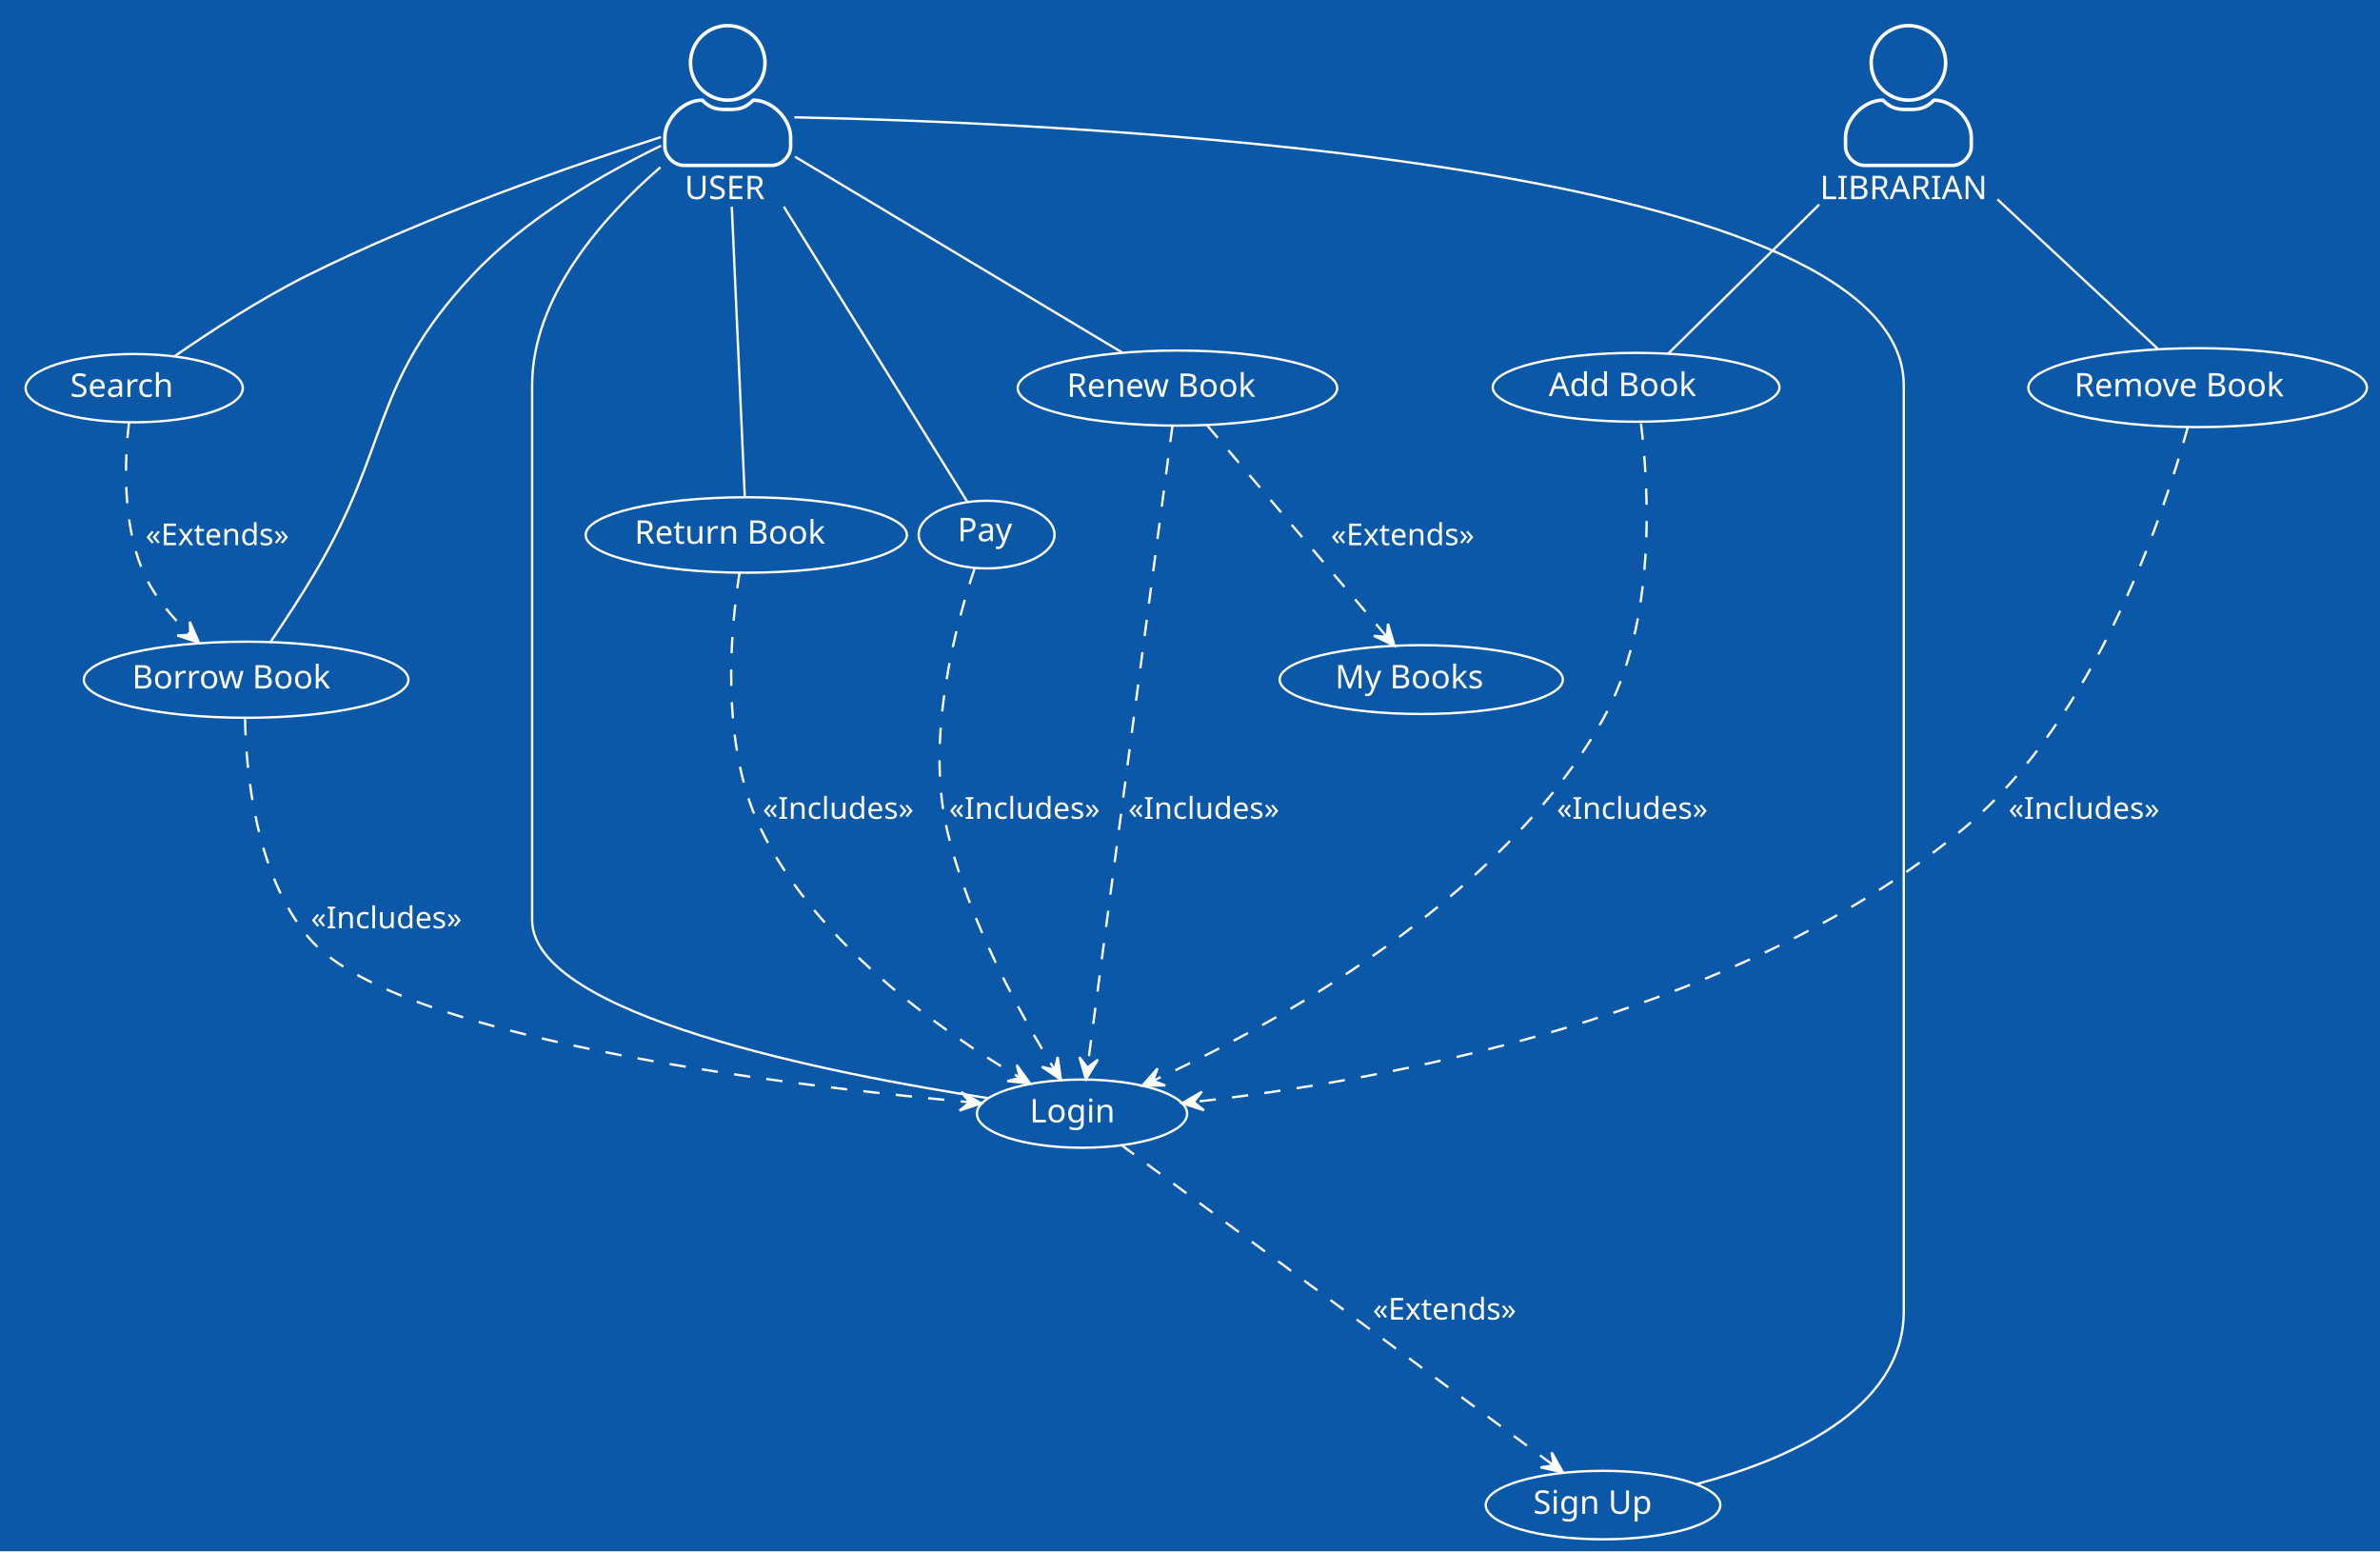
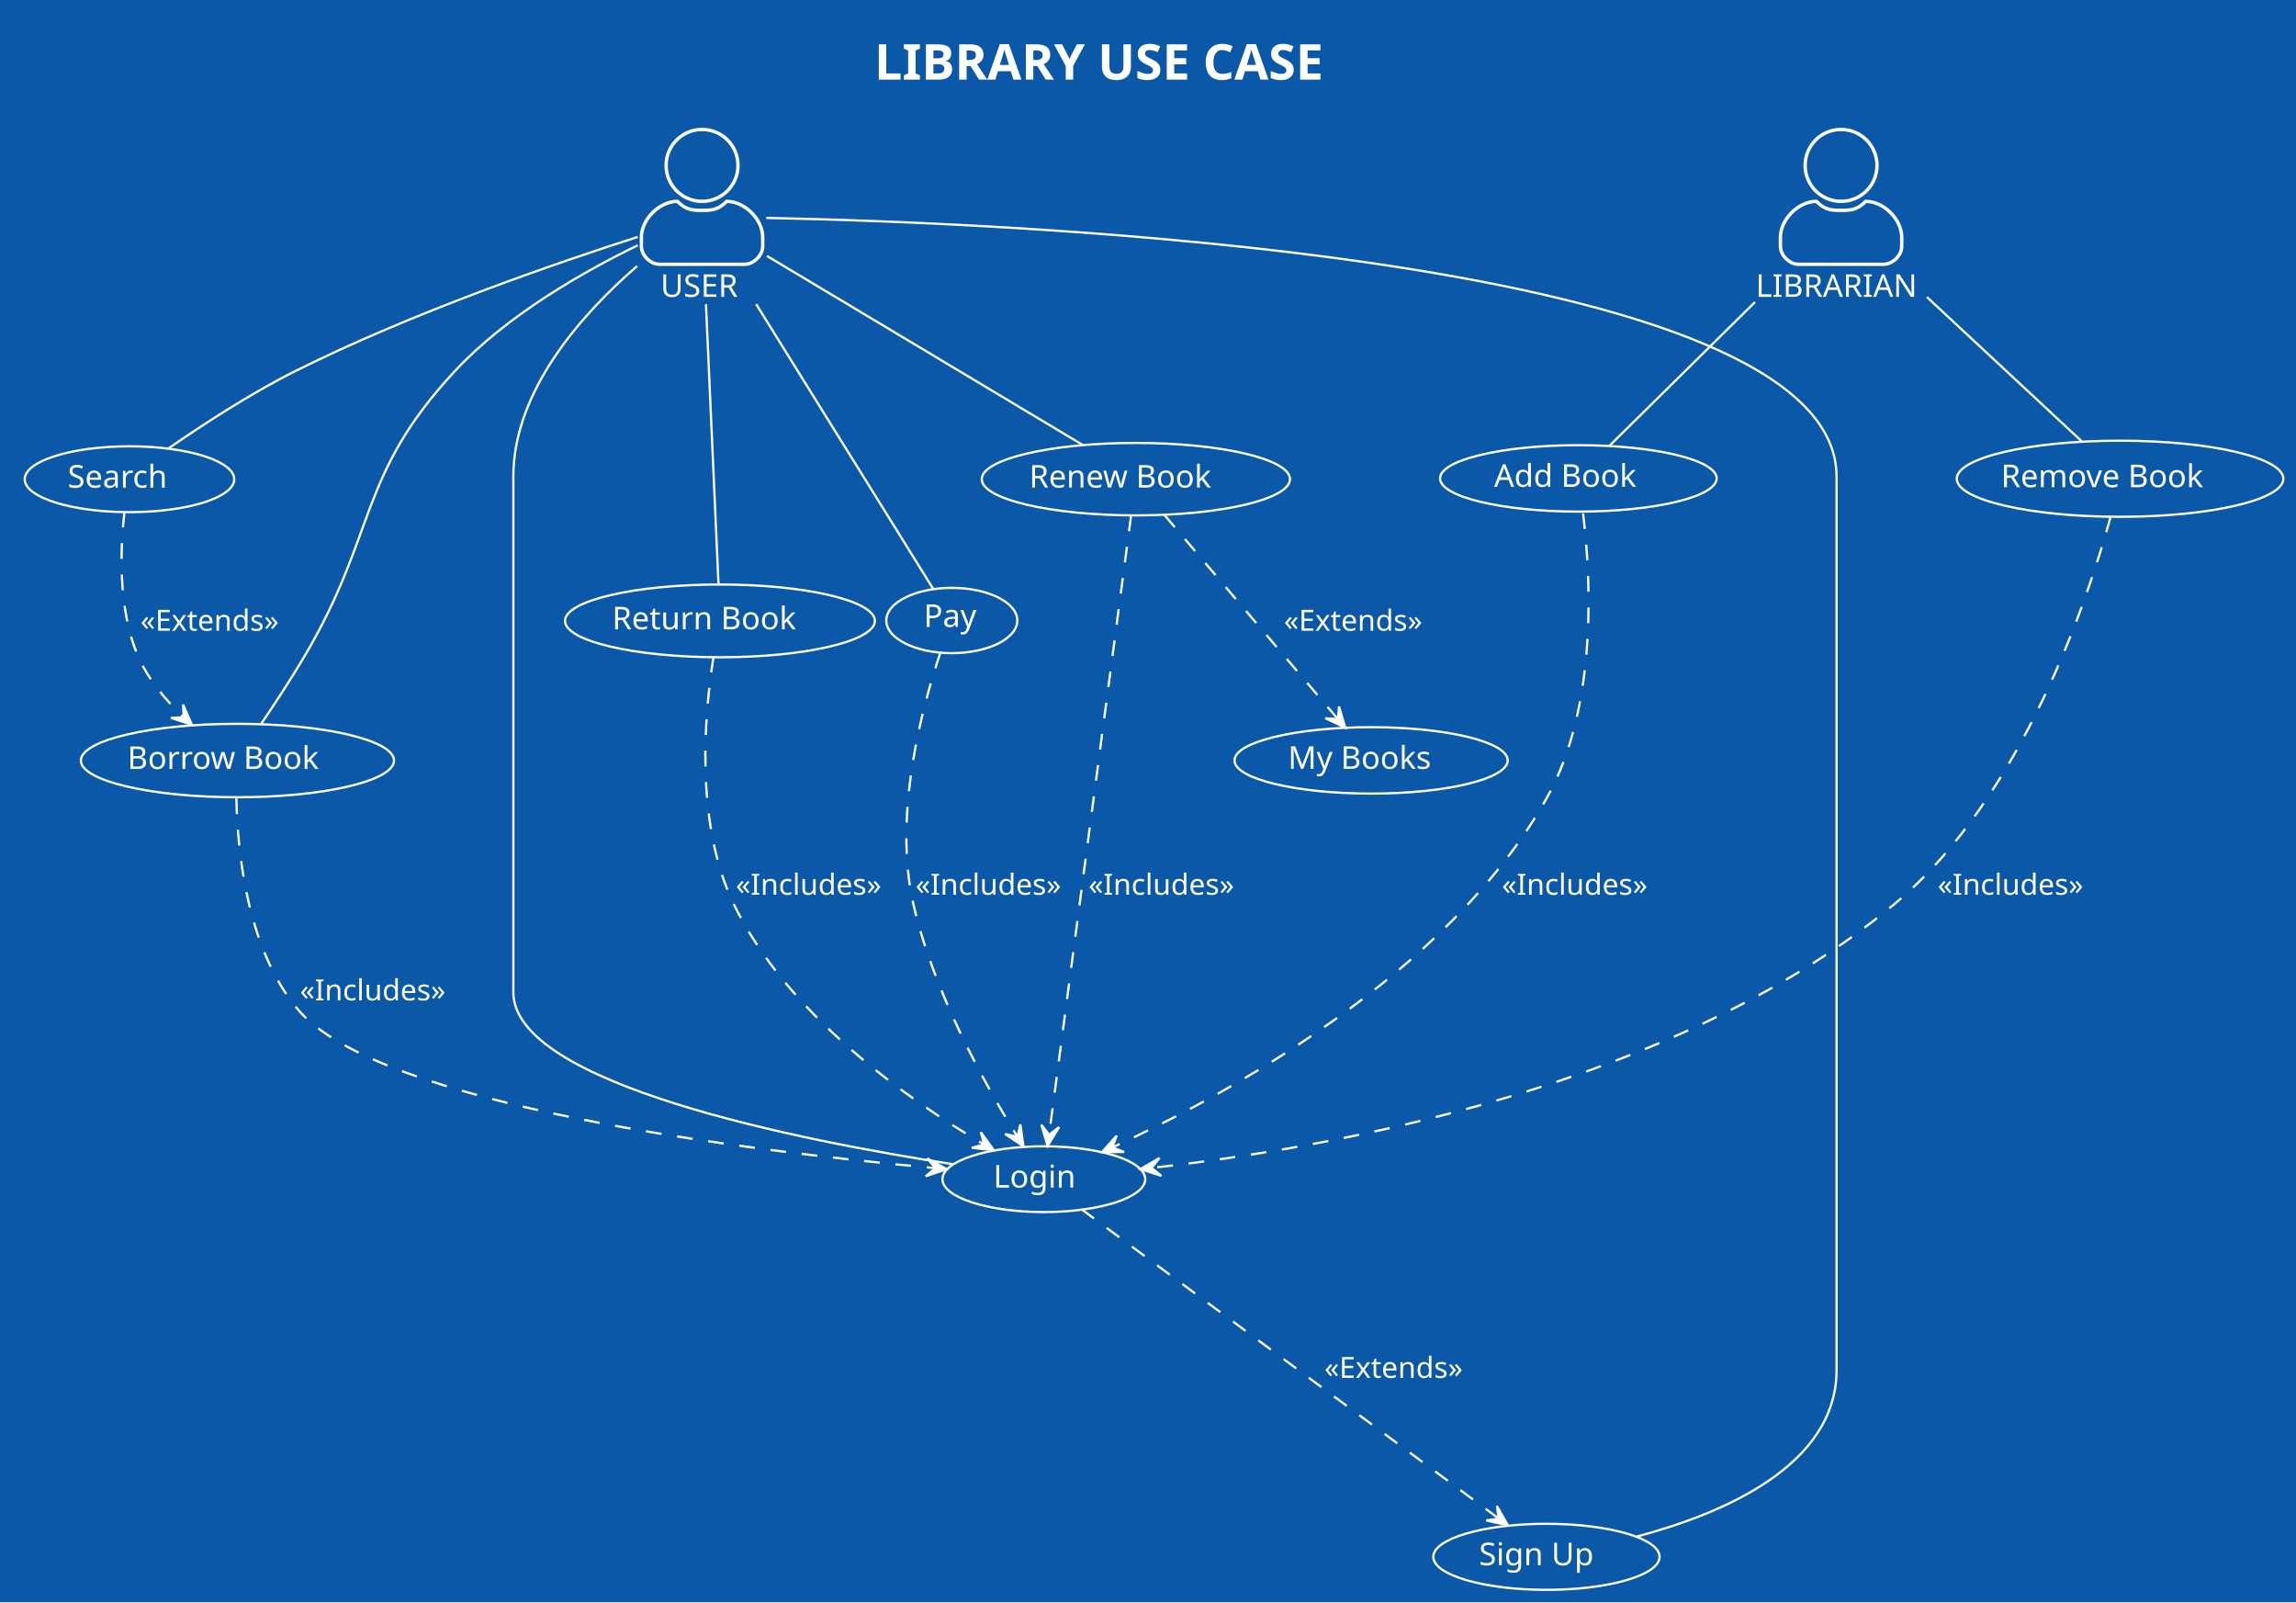
- <svg xmlns="http://www.w3.org/2000/svg" contentStyleType="text/css" height="666px" preserveAspectRatio="none" style="width:1022px;height:666px;background:#0B58A8;" version="1.1" viewBox="0 0 1022 666" width="1022px" zoomAndPan="magnify">
+ <svg xmlns="http://www.w3.org/2000/svg" contentStyleType="text/css" height="713px" preserveAspectRatio="none" style="width:1022px;height:713px;background:#0B58A8;" version="1.1" viewBox="0 0 1022 713" width="1022px" zoomAndPan="magnify">
  <defs />
  <g>
-     <rect fill="#0B58A8" height="666" style="stroke:none;stroke-width:1.0;" width="1022" x="0" y="0" />
+     <rect fill="#0B58A8" height="713" style="stroke:none;stroke-width:1.0;" width="1022" x="0" y="0" />
+     <text fill="#FFFFFF" font-family="Verdana" font-size="22" font-weight="bold" lengthAdjust="spacing" textLength="235" x="389.187" y="35.421">LIBRARY USE CASE</text>
    <g id="elem_user">
-       <ellipse cx="312.5" cy="27" fill="#0B58A8" rx="16" ry="16" style="stroke:#FFFFFF;stroke-width:1.5;" />
-       <path d="M312.5,47 C316.5,47 319.5,47 323.5,43 C331.5,43 339.5,51 339.5,59 L339.5,63 C339.5,67 335.5,71 331.5,71 L293.5,71 C289.5,71 285.5,67 285.5,63 L285.5,59 C285.5,51 293.5,43 301.5,43 C305.5,47 308.5,47 312.5,47 " fill="#0B58A8" style="stroke:#FFFFFF;stroke-width:1.5;" />
-       <text fill="#FFFFFF" font-family="Verdana" font-size="14" lengthAdjust="spacing" textLength="37" x="294" y="85.495">USER</text>
+       <ellipse cx="312.5" cy="73.609" fill="#0B58A8" rx="16" ry="16" style="stroke:#FFFFFF;stroke-width:1.5;" />
+       <path d="M312.5,93.609 C316.5,93.609 319.5,93.609 323.5,89.609 C331.5,89.609 339.5,97.609 339.5,105.609 L339.5,109.609 C339.5,113.609 335.5,117.609 331.5,117.609 L293.5,117.609 C289.5,117.609 285.5,113.609 285.5,109.609 L285.5,105.609 C285.5,97.609 293.5,89.609 301.5,89.609 C305.5,93.609 308.5,93.609 312.5,93.609 " fill="#0B58A8" style="stroke:#FFFFFF;stroke-width:1.5;" />
+       <text fill="#FFFFFF" font-family="Verdana" font-size="14" lengthAdjust="spacing" textLength="37" x="294" y="132.105">USER</text>
    </g>
    <g id="elem_login">
-       <ellipse cx="464.637" cy="478.139" fill="#0B58A8" rx="45.137" ry="14.639" style="stroke:#FFFFFF;stroke-width:1.0;" />
-       <text fill="#FFFFFF" font-family="Verdana" font-size="14" lengthAdjust="spacing" textLength="39" x="442.137" y="481.887">Login</text>
+       <ellipse cx="464.637" cy="524.749" fill="#0B58A8" rx="45.137" ry="14.639" style="stroke:#FFFFFF;stroke-width:1.0;" />
+       <text fill="#FFFFFF" font-family="Verdana" font-size="14" lengthAdjust="spacing" textLength="39" x="442.137" y="528.496">Login</text>
    </g>
    <g id="elem_signUp">
-       <ellipse cx="688.361" cy="646.195" fill="#0B58A8" rx="50.361" ry="14.695" style="stroke:#FFFFFF;stroke-width:1.0;" />
-       <text fill="#FFFFFF" font-family="Verdana" font-size="14" lengthAdjust="spacing" textLength="54" x="658.361" y="649.942">Sign Up</text>
+       <ellipse cx="688.361" cy="692.804" fill="#0B58A8" rx="50.361" ry="14.695" style="stroke:#FFFFFF;stroke-width:1.0;" />
+       <text fill="#FFFFFF" font-family="Verdana" font-size="14" lengthAdjust="spacing" textLength="54" x="658.361" y="696.552">Sign Up</text>
    </g>
    <g id="elem_search">
-       <ellipse cx="57.63" cy="166.656" fill="#0B58A8" rx="46.63" ry="14.656" style="stroke:#FFFFFF;stroke-width:1.0;" />
-       <text fill="#FFFFFF" font-family="Verdana" font-size="14" lengthAdjust="spacing" textLength="49" x="30.13" y="170.404">Search</text>
+       <ellipse cx="57.63" cy="213.266" fill="#0B58A8" rx="46.63" ry="14.656" style="stroke:#FFFFFF;stroke-width:1.0;" />
+       <text fill="#FFFFFF" font-family="Verdana" font-size="14" lengthAdjust="spacing" textLength="49" x="30.13" y="217.013">Search</text>
    </g>
    <g id="elem_borrowBook">
-       <ellipse cx="105.695" cy="291.839" fill="#0B58A8" rx="69.695" ry="16.339" style="stroke:#FFFFFF;stroke-width:1.0;" />
-       <text fill="#FFFFFF" font-family="Verdana" font-size="14" lengthAdjust="spacing" textLength="92" x="56.695" y="295.587">Borrow Book</text>
+       <ellipse cx="105.695" cy="338.448" fill="#0B58A8" rx="69.695" ry="16.339" style="stroke:#FFFFFF;stroke-width:1.0;" />
+       <text fill="#FFFFFF" font-family="Verdana" font-size="14" lengthAdjust="spacing" textLength="92" x="56.695" y="342.196">Borrow Book</text>
    </g>
    <g id="elem_renewBook">
-       <ellipse cx="505.601" cy="166.62" fill="#0B58A8" rx="68.601" ry="16.12" style="stroke:#FFFFFF;stroke-width:1.0;" />
-       <text fill="#FFFFFF" font-family="Verdana" font-size="14" lengthAdjust="spacing" textLength="89" x="458.101" y="170.368">Renew Book</text>
+       <ellipse cx="505.601" cy="213.23" fill="#0B58A8" rx="68.601" ry="16.12" style="stroke:#FFFFFF;stroke-width:1.0;" />
+       <text fill="#FFFFFF" font-family="Verdana" font-size="14" lengthAdjust="spacing" textLength="89" x="458.101" y="216.977">Renew Book</text>
    </g>
    <g id="elem_myBooks">
-       <ellipse cx="610.313" cy="291.777" fill="#0B58A8" rx="60.813" ry="14.777" style="stroke:#FFFFFF;stroke-width:1.0;" />
-       <text fill="#FFFFFF" font-family="Verdana" font-size="14" lengthAdjust="spacing" textLength="68" x="573.313" y="295.525">My Books</text>
+       <ellipse cx="610.313" cy="338.387" fill="#0B58A8" rx="60.813" ry="14.777" style="stroke:#FFFFFF;stroke-width:1.0;" />
+       <text fill="#FFFFFF" font-family="Verdana" font-size="14" lengthAdjust="spacing" textLength="68" x="573.313" y="342.134">My Books</text>
    </g>
    <g id="elem_returnBook">
-       <ellipse cx="320.464" cy="229.693" fill="#0B58A8" rx="68.964" ry="16.193" style="stroke:#FFFFFF;stroke-width:1.0;" />
-       <text fill="#FFFFFF" font-family="Verdana" font-size="14" lengthAdjust="spacing" textLength="90" x="272.464" y="233.44">Return Book</text>
+       <ellipse cx="320.464" cy="276.302" fill="#0B58A8" rx="68.964" ry="16.193" style="stroke:#FFFFFF;stroke-width:1.0;" />
+       <text fill="#FFFFFF" font-family="Verdana" font-size="14" lengthAdjust="spacing" textLength="90" x="272.464" y="280.05">Return Book</text>
    </g>
    <g id="elem_pay">
-       <ellipse cx="423.663" cy="229.524" fill="#0B58A8" rx="29.163" ry="14.524" style="stroke:#FFFFFF;stroke-width:1.0;" />
-       <text fill="#FFFFFF" font-family="Verdana" font-size="14" lengthAdjust="spacing" textLength="25" x="411.163" y="232.37">Pay</text>
+       <ellipse cx="423.663" cy="276.133" fill="#0B58A8" rx="29.163" ry="14.524" style="stroke:#FFFFFF;stroke-width:1.0;" />
+       <text fill="#FFFFFF" font-family="Verdana" font-size="14" lengthAdjust="spacing" textLength="25" x="411.163" y="278.98">Pay</text>
    </g>
    <g id="elem_librarian">
-       <ellipse cx="819.5" cy="27" fill="#0B58A8" rx="16" ry="16" style="stroke:#FFFFFF;stroke-width:1.5;" />
-       <path d="M819.5,47 C823.5,47 826.5,47 830.5,43 C838.5,43 846.5,51 846.5,59 L846.5,63 C846.5,67 842.5,71 838.5,71 L800.5,71 C796.5,71 792.5,67 792.5,63 L792.5,59 C792.5,51 800.5,43 808.5,43 C812.5,47 815.5,47 819.5,47 " fill="#0B58A8" style="stroke:#FFFFFF;stroke-width:1.5;" />
-       <text fill="#FFFFFF" font-family="Verdana" font-size="14" lengthAdjust="spacing" textLength="76" x="781.5" y="85.495">LIBRARIAN</text>
+       <ellipse cx="819.5" cy="73.609" fill="#0B58A8" rx="16" ry="16" style="stroke:#FFFFFF;stroke-width:1.5;" />
+       <path d="M819.5,93.609 C823.5,93.609 826.5,93.609 830.5,89.609 C838.5,89.609 846.5,97.609 846.5,105.609 L846.5,109.609 C846.5,113.609 842.5,117.609 838.5,117.609 L800.5,117.609 C796.5,117.609 792.5,113.609 792.5,109.609 L792.5,105.609 C792.5,97.609 800.5,89.609 808.5,89.609 C812.5,93.609 815.5,93.609 819.5,93.609 " fill="#0B58A8" style="stroke:#FFFFFF;stroke-width:1.5;" />
+       <text fill="#FFFFFF" font-family="Verdana" font-size="14" lengthAdjust="spacing" textLength="76" x="781.5" y="132.105">LIBRARIAN</text>
    </g>
    <g id="elem_addBook">
-       <ellipse cx="702.56" cy="166.282" fill="#0B58A8" rx="61.56" ry="14.782" style="stroke:#FFFFFF;stroke-width:1.0;" />
-       <text fill="#FFFFFF" font-family="Verdana" font-size="14" lengthAdjust="spacing" textLength="69" x="665.06" y="170.03">Add Book</text>
+       <ellipse cx="702.56" cy="212.891" fill="#0B58A8" rx="61.56" ry="14.782" style="stroke:#FFFFFF;stroke-width:1.0;" />
+       <text fill="#FFFFFF" font-family="Verdana" font-size="14" lengthAdjust="spacing" textLength="69" x="665.06" y="216.639">Add Book</text>
    </g>
    <g id="elem_removeBook">
-       <ellipse cx="943.687" cy="166.437" fill="#0B58A8" rx="72.687" ry="16.937" style="stroke:#FFFFFF;stroke-width:1.0;" />
-       <text fill="#FFFFFF" font-family="Verdana" font-size="14" lengthAdjust="spacing" textLength="100" x="890.687" y="170.185">Remove Book</text>
+       <ellipse cx="943.687" cy="213.047" fill="#0B58A8" rx="72.687" ry="16.937" style="stroke:#FFFFFF;stroke-width:1.0;" />
+       <text fill="#FFFFFF" font-family="Verdana" font-size="14" lengthAdjust="spacing" textLength="100" x="890.687" y="216.794">Remove Book</text>
    </g>
    <g id="link_user_signUp">
-       <path d="M341.098,50.369 C447.927,52.507 817.5,67.018 817.5,165.5 C817.5,165.5 817.5,165.5 817.5,563 C817.5,605.725 766.478,627.143 728.609,637.155 " fill="none" id="user-signUp" style="stroke:#FFFFFF;stroke-width:1.0;" />
+       <path d="M341.098,96.978 C447.927,99.116 817.5,113.627 817.5,212.109 C817.5,212.109 817.5,212.109 817.5,609.609 C817.5,652.335 766.478,673.753 728.609,683.765 " fill="none" id="user-signUp" style="stroke:#FFFFFF;stroke-width:1.0;" />
    </g>
    <g id="link_user_login">
-       <path d="M283.592,71.803 C259.294,92.834 228.5,127.069 228.5,165.5 C228.5,165.5 228.5,165.5 228.5,395 C228.5,435.935 356.794,461.084 424.198,471.472 " fill="none" id="user-login" style="stroke:#FFFFFF;stroke-width:1.0;" />
+       <path d="M283.592,118.412 C259.294,139.443 228.5,173.678 228.5,212.109 C228.5,212.109 228.5,212.109 228.5,441.609 C228.5,482.544 356.794,507.693 424.198,518.081 " fill="none" id="user-login" style="stroke:#FFFFFF;stroke-width:1.0;" />
    </g>
    <g id="link_user_search">
-       <path d="M283.837,58.833 C247.496,70.484 183.334,92.571 131.5,118.5 C111.355,128.577 89.77,142.711 75.143,152.843 " fill="none" id="user-search" style="stroke:#FFFFFF;stroke-width:1.0;" />
+       <path d="M283.837,105.442 C247.496,117.093 183.334,139.18 131.5,165.109 C111.355,175.186 89.77,189.32 75.143,199.452 " fill="none" id="user-search" style="stroke:#FFFFFF;stroke-width:1.0;" />
    </g>
    <g id="link_user_borrowBook">
-       <path d="M283.847,62.569 C259.759,74.271 225.647,93.635 202.5,118.5 C159.016,165.21 167.992,190.573 135.5,245.5 C129.43,255.761 122.068,266.944 116.156,275.655 " fill="none" id="user-borrowBook" style="stroke:#FFFFFF;stroke-width:1.0;" />
+       <path d="M283.847,109.178 C259.759,120.88 225.647,140.244 202.5,165.109 C159.016,211.819 167.992,237.182 135.5,292.109 C129.43,302.37 122.068,313.553 116.156,322.264 " fill="none" id="user-borrowBook" style="stroke:#FFFFFF;stroke-width:1.0;" />
    </g>
    <g id="link_user_renewBook">
-       <path d="M341.394,67.292 C379.671,90.198 446.468,130.172 481.886,151.368 " fill="none" id="user-renewBook" style="stroke:#FFFFFF;stroke-width:1.0;" />
+       <path d="M341.394,113.901 C379.671,136.807 446.468,176.781 481.886,197.977 " fill="none" id="user-renewBook" style="stroke:#FFFFFF;stroke-width:1.0;" />
    </g>
    <g id="link_user_returnBook">
-       <path d="M314.236,88.732 C315.982,127.695 318.587,185.813 319.814,213.19 " fill="none" id="user-returnBook" style="stroke:#FFFFFF;stroke-width:1.0;" />
+       <path d="M314.236,135.341 C315.982,174.304 318.587,232.422 319.814,259.799 " fill="none" id="user-returnBook" style="stroke:#FFFFFF;stroke-width:1.0;" />
    </g>
    <g id="link_user_pay">
-       <path d="M336.585,88.732 C361.452,128.721 398.865,188.885 415.283,215.286 " fill="none" id="user-pay" style="stroke:#FFFFFF;stroke-width:1.0;" />
+       <path d="M336.585,135.341 C361.452,175.33 398.865,235.494 415.283,261.895 " fill="none" id="user-pay" style="stroke:#FFFFFF;stroke-width:1.0;" />
    </g>
    <g id="link_search_borrowBook">
-       <path d="M55.407,181.121 C53.549,197.222 52.367,224.483 61.5,245.5 C65.941,255.72 73.768,264.983 81.601,272.443 " fill="none" id="search-to-borrowBook" style="stroke:#FFFFFF;stroke-width:1.0;stroke-dasharray:7.0,7.0;" />
-       <polygon fill="#FFFFFF" points="85.432,275.957,81.502,266.926,81.747,272.578,76.096,272.823,85.432,275.957" style="stroke:#FFFFFF;stroke-width:1.0;" />
-       <text fill="#FFFFFF" font-family="Verdana" font-size="13" lengthAdjust="spacing" textLength="68" x="62.5" y="234.067">«Extends»</text>
+       <path d="M55.407,227.73 C53.549,243.831 52.367,271.092 61.5,292.109 C65.941,302.329 73.768,311.592 81.601,319.052 " fill="none" id="search-to-borrowBook" style="stroke:#FFFFFF;stroke-width:1.0;stroke-dasharray:7.0,7.0;" />
+       <polygon fill="#FFFFFF" points="85.432,322.566,81.502,313.536,81.747,319.187,76.096,319.432,85.432,322.566" style="stroke:#FFFFFF;stroke-width:1.0;" />
+       <text fill="#FFFFFF" font-family="Verdana" font-size="13" lengthAdjust="spacing" textLength="68" x="62.5" y="280.676">«Extends»</text>
    </g>
    <g id="link_renewBook_myBooks">
-       <path d="M518.375,182.644 C537.839,205.537 574.677,248.865 595.386,273.223 " fill="none" id="renewBook-to-myBooks" style="stroke:#FFFFFF;stroke-width:1.0;stroke-dasharray:7.0,7.0;" />
-       <polygon fill="#FFFFFF" points="598.811,277.252,596.03,267.804,595.573,273.442,589.934,272.985,598.811,277.252" style="stroke:#FFFFFF;stroke-width:1.0;" />
-       <text fill="#FFFFFF" font-family="Verdana" font-size="13" lengthAdjust="spacing" textLength="68" x="571.5" y="234.067">«Extends»</text>
+       <path d="M518.375,229.253 C537.839,252.146 574.677,295.474 595.386,319.832 " fill="none" id="renewBook-to-myBooks" style="stroke:#FFFFFF;stroke-width:1.0;stroke-dasharray:7.0,7.0;" />
+       <polygon fill="#FFFFFF" points="598.811,323.861,596.03,314.413,595.573,320.052,589.934,319.595,598.811,323.861" style="stroke:#FFFFFF;stroke-width:1.0;" />
+       <text fill="#FFFFFF" font-family="Verdana" font-size="13" lengthAdjust="spacing" textLength="68" x="571.5" y="280.676">«Extends»</text>
    </g>
    <g id="link_login_signUp">
-       <path d="M481.336,491.477 C521.453,521.206 622.636,596.19 667.044,629.1 " fill="none" id="login-to-signUp" style="stroke:#FFFFFF;stroke-width:1.0;stroke-dasharray:7.0,7.0;" />
-       <polygon fill="#FFFFFF" points="671.16,632.15,666.311,623.578,667.143,629.173,661.548,630.005,671.16,632.15" style="stroke:#FFFFFF;stroke-width:1.0;" />
-       <text fill="#FFFFFF" font-family="Verdana" font-size="13" lengthAdjust="spacing" textLength="68" x="589.5" y="566.567">«Extends»</text>
+       <path d="M481.336,538.086 C521.453,567.815 622.636,642.8 667.044,675.709 " fill="none" id="login-to-signUp" style="stroke:#FFFFFF;stroke-width:1.0;stroke-dasharray:7.0,7.0;" />
+       <polygon fill="#FFFFFF" points="671.16,678.759,666.311,670.187,667.143,675.782,661.548,676.614,671.16,678.759" style="stroke:#FFFFFF;stroke-width:1.0;" />
+       <text fill="#FFFFFF" font-family="Verdana" font-size="13" lengthAdjust="spacing" textLength="68" x="589.5" y="613.176">«Extends»</text>
    </g>
    <g id="link_borrowBook_login">
-       <path d="M105.231,308.696 C105.66,331.85 109.728,375.345 132.5,402.5 C168.434,445.352 332.83,465.57 416.004,473.193 " fill="none" id="borrowBook-to-login" style="stroke:#FFFFFF;stroke-width:1.0;stroke-dasharray:7.0,7.0;" />
-       <polygon fill="#FFFFFF" points="421.363,473.677,412.76,468.883,416.383,473.227,412.039,476.851,421.363,473.677" style="stroke:#FFFFFF;stroke-width:1.0;" />
-       <text fill="#FFFFFF" font-family="Verdana" font-size="13" lengthAdjust="spacing" textLength="68" x="133.5" y="398.567">«Includes»</text>
+       <path d="M105.231,355.305 C105.66,378.459 109.728,421.954 132.5,449.109 C168.434,491.961 332.83,512.179 416.004,519.802 " fill="none" id="borrowBook-to-login" style="stroke:#FFFFFF;stroke-width:1.0;stroke-dasharray:7.0,7.0;" />
+       <polygon fill="#FFFFFF" points="421.363,520.286,412.76,515.492,416.383,519.836,412.039,523.46,421.363,520.286" style="stroke:#FFFFFF;stroke-width:1.0;" />
+       <text fill="#FFFFFF" font-family="Verdana" font-size="13" lengthAdjust="spacing" textLength="68" x="133.5" y="445.176">«Includes»</text>
    </g>
    <g id="link_renewBook_login">
-       <path d="M503.467,182.848 C496.626,234.485 474.457,401.833 466.985,458.24 " fill="none" id="renewBook-to-login" style="stroke:#FFFFFF;stroke-width:1.0;stroke-dasharray:7.0,7.0;" />
-       <polygon fill="#FFFFFF" points="466.309,463.345,471.457,454.949,466.966,458.388,463.527,453.897,466.309,463.345" style="stroke:#FFFFFF;stroke-width:1.0;" />
-       <text fill="#FFFFFF" font-family="Verdana" font-size="13" lengthAdjust="spacing" textLength="68" x="484.5" y="351.567">«Includes»</text>
+       <path d="M503.467,229.457 C496.626,281.094 474.457,448.442 466.985,504.849 " fill="none" id="renewBook-to-login" style="stroke:#FFFFFF;stroke-width:1.0;stroke-dasharray:7.0,7.0;" />
+       <polygon fill="#FFFFFF" points="466.309,509.954,471.457,501.558,466.966,504.998,463.527,500.507,466.309,509.954" style="stroke:#FFFFFF;stroke-width:1.0;" />
+       <text fill="#FFFFFF" font-family="Verdana" font-size="13" lengthAdjust="spacing" textLength="68" x="484.5" y="398.176">«Includes»</text>
    </g>
    <g id="link_returnBook_login">
-       <path d="M317.607,245.654 C313.701,270.13 309.074,319.28 326.5,355.5 C350.375,405.124 404.741,443.042 437.661,462.496 " fill="none" id="returnBook-to-login" style="stroke:#FFFFFF;stroke-width:1.0;stroke-dasharray:7.0,7.0;" />
-       <polygon fill="#FFFFFF" points="442.356,465.231,436.594,457.244,438.036,462.714,432.566,464.156,442.356,465.231" style="stroke:#FFFFFF;stroke-width:1.0;" />
-       <text fill="#FFFFFF" font-family="Verdana" font-size="13" lengthAdjust="spacing" textLength="68" x="327.5" y="351.567">«Includes»</text>
+       <path d="M317.607,292.263 C313.701,316.739 309.074,365.889 326.5,402.109 C350.375,451.733 404.741,489.651 437.661,509.105 " fill="none" id="returnBook-to-login" style="stroke:#FFFFFF;stroke-width:1.0;stroke-dasharray:7.0,7.0;" />
+       <polygon fill="#FFFFFF" points="442.356,511.84,436.594,503.853,438.036,509.323,432.566,510.765,442.356,511.84" style="stroke:#FFFFFF;stroke-width:1.0;" />
+       <text fill="#FFFFFF" font-family="Verdana" font-size="13" lengthAdjust="spacing" textLength="68" x="327.5" y="398.176">«Includes»</text>
    </g>
    <g id="link_pay_login">
-       <path d="M418.489,244.142 C410.695,267.27 397.455,315.556 406.5,355.5 C415.405,394.824 438.644,436.319 452.856,459.205 " fill="none" id="pay-to-login" style="stroke:#FFFFFF;stroke-width:1.0;stroke-dasharray:7.0,7.0;" />
-       <polygon fill="#FFFFFF" points="455.571,463.528,454.171,453.779,452.912,459.294,447.397,458.034,455.571,463.528" style="stroke:#FFFFFF;stroke-width:1.0;" />
-       <text fill="#FFFFFF" font-family="Verdana" font-size="13" lengthAdjust="spacing" textLength="68" x="407.5" y="351.567">«Includes»</text>
+       <path d="M418.489,290.751 C410.695,313.879 397.455,362.165 406.5,402.109 C415.405,441.433 438.644,482.928 452.856,505.814 " fill="none" id="pay-to-login" style="stroke:#FFFFFF;stroke-width:1.0;stroke-dasharray:7.0,7.0;" />
+       <polygon fill="#FFFFFF" points="455.571,510.137,454.171,500.389,452.912,505.903,447.397,504.643,455.571,510.137" style="stroke:#FFFFFF;stroke-width:1.0;" />
+       <text fill="#FFFFFF" font-family="Verdana" font-size="13" lengthAdjust="spacing" textLength="68" x="407.5" y="398.176">«Includes»</text>
    </g>
    <g id="link_librarian_addBook">
-       <path d="M781.19,87.819 C758.93,109.793 732.226,136.155 716.348,151.829 " fill="none" id="librarian-addBook" style="stroke:#FFFFFF;stroke-width:1.0;" />
+       <path d="M781.19,134.428 C758.93,156.402 732.226,182.764 716.348,198.438 " fill="none" id="librarian-addBook" style="stroke:#FFFFFF;stroke-width:1.0;" />
    </g>
    <g id="link_librarian_removeBook">
-       <path d="M857.716,85.596 C880.772,107.072 909,133.365 926.621,149.778 " fill="none" id="librarian-removeBook" style="stroke:#FFFFFF;stroke-width:1.0;" />
+       <path d="M857.716,132.205 C880.772,153.681 909,179.974 926.621,196.387 " fill="none" id="librarian-removeBook" style="stroke:#FFFFFF;stroke-width:1.0;" />
    </g>
    <g id="link_addBook_login">
-       <path d="M704.654,181.813 C707.953,208.605 711.657,267.335 688.5,308.5 C644.007,387.594 545.471,440.869 495.239,463.97 " fill="none" id="addBook-to-login" style="stroke:#FFFFFF;stroke-width:1.0;stroke-dasharray:7.0,7.0;" />
-       <polygon fill="#FFFFFF" points="490.532,466.111,500.38,466.026,495.083,464.041,497.068,458.744,490.532,466.111" style="stroke:#FFFFFF;stroke-width:1.0;" />
-       <text fill="#FFFFFF" font-family="Verdana" font-size="13" lengthAdjust="spacing" textLength="68" x="668.5" y="351.567">«Includes»</text>
+       <path d="M704.654,228.422 C707.953,255.214 711.657,313.944 688.5,355.109 C644.007,434.203 545.471,487.478 495.239,510.579 " fill="none" id="addBook-to-login" style="stroke:#FFFFFF;stroke-width:1.0;stroke-dasharray:7.0,7.0;" />
+       <polygon fill="#FFFFFF" points="490.532,512.72,500.38,512.635,495.083,510.65,497.068,505.353,490.532,512.72" style="stroke:#FFFFFF;stroke-width:1.0;" />
+       <text fill="#FFFFFF" font-family="Verdana" font-size="13" lengthAdjust="spacing" textLength="68" x="668.5" y="398.176">«Includes»</text>
    </g>
    <g id="link_removeBook_login">
-       <path d="M939.458,183.475 C929.503,219.571 900.379,307.971 843.5,355.5 C745.182,437.657 590.449,464.542 512.611,473.121 " fill="none" id="removeBook-to-login" style="stroke:#FFFFFF;stroke-width:1.0;stroke-dasharray:7.0,7.0;" />
-       <polygon fill="#FFFFFF" points="507.596,473.66,516.973,476.673,512.567,473.124,516.116,468.719,507.596,473.66" style="stroke:#FFFFFF;stroke-width:1.0;" />
-       <text fill="#FFFFFF" font-family="Verdana" font-size="13" lengthAdjust="spacing" textLength="68" x="862.5" y="351.567">«Includes»</text>
+       <path d="M939.458,230.084 C929.503,266.18 900.379,354.58 843.5,402.109 C745.182,484.266 590.449,511.151 512.611,519.73 " fill="none" id="removeBook-to-login" style="stroke:#FFFFFF;stroke-width:1.0;stroke-dasharray:7.0,7.0;" />
+       <polygon fill="#FFFFFF" points="507.596,520.269,516.973,523.282,512.567,519.734,516.116,515.328,507.596,520.269" style="stroke:#FFFFFF;stroke-width:1.0;" />
+       <text fill="#FFFFFF" font-family="Verdana" font-size="13" lengthAdjust="spacing" textLength="68" x="862.5" y="398.176">«Includes»</text>
    </g>
  </g>
</svg>
